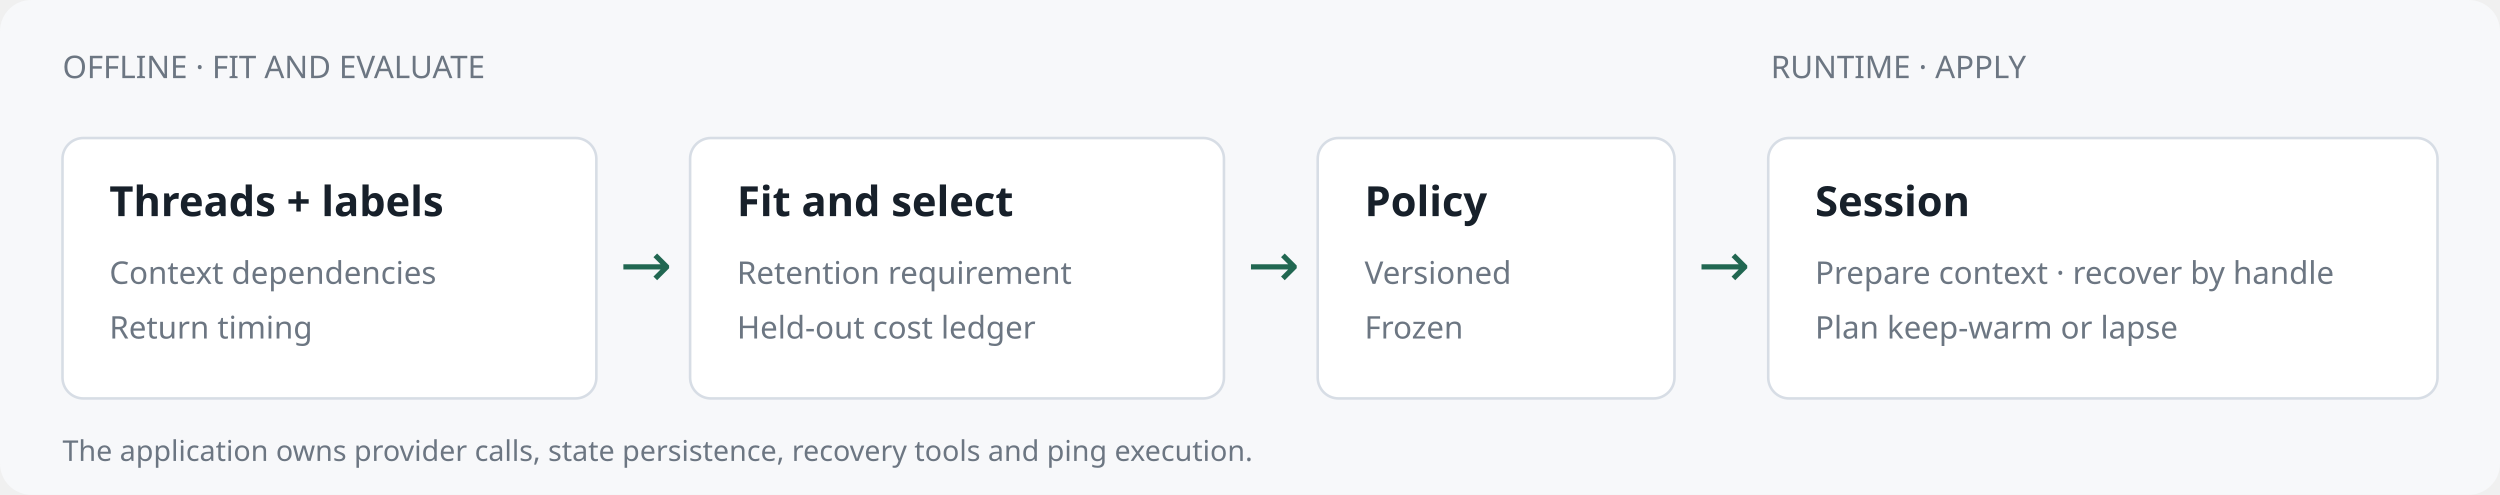
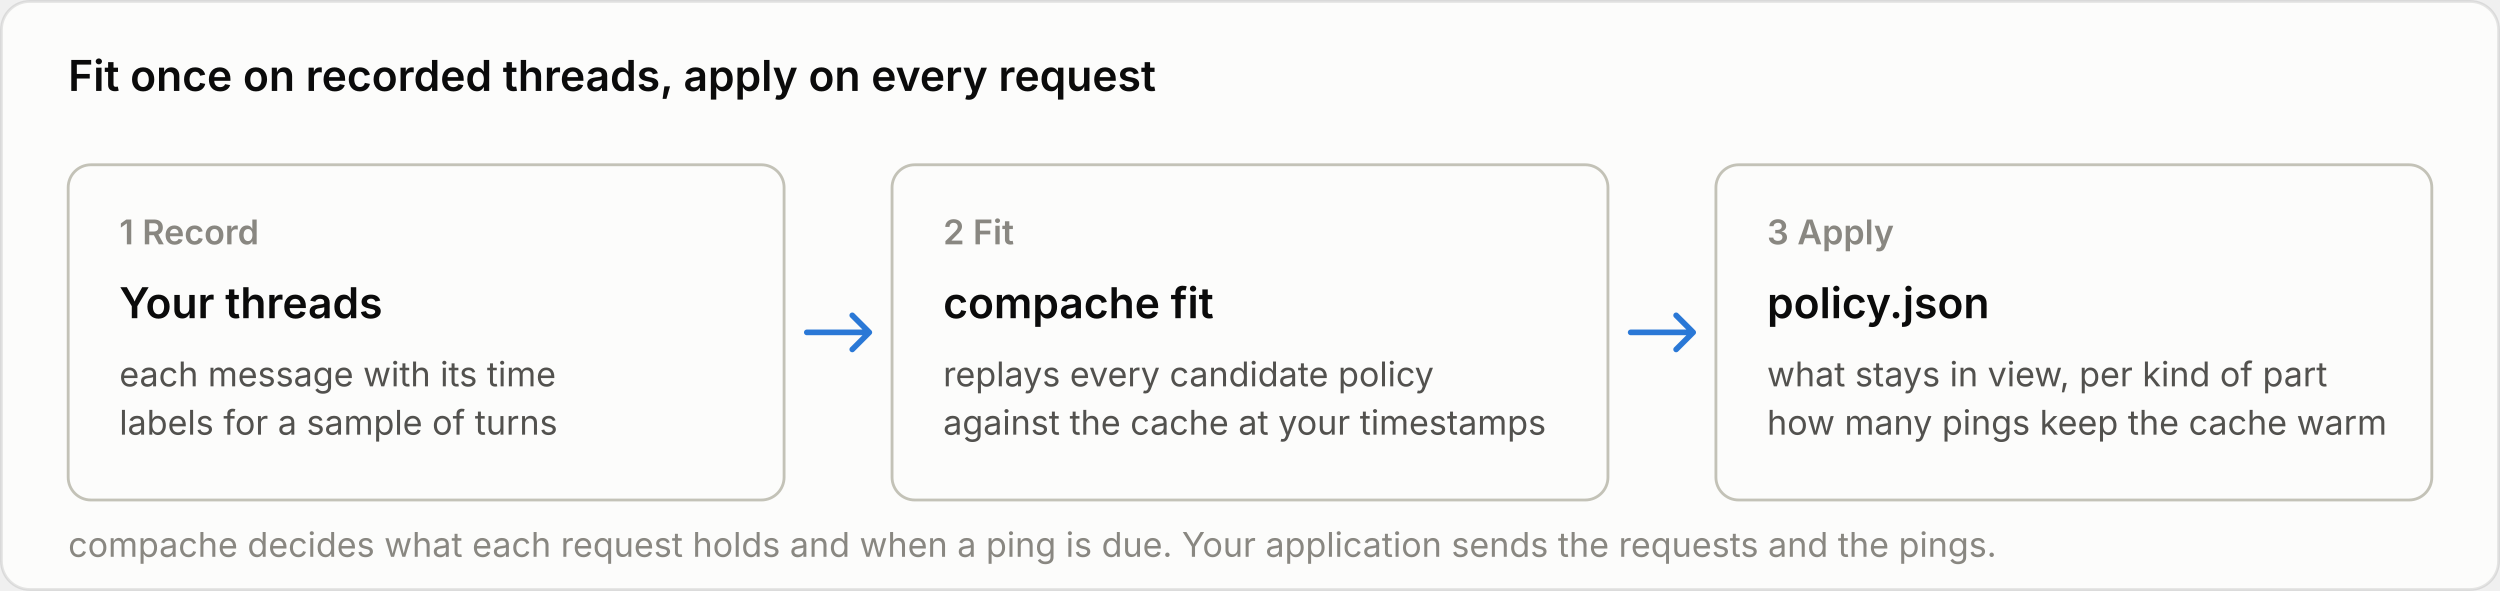
- <svg xmlns="http://www.w3.org/2000/svg" width="960" height="190" viewBox="0 0 960 190" role="img" aria-labelledby="title desc">
-   <rect width="960" height="190" rx="12" fill="#f7f8fa" />
-   <g font-family="system-ui,sans-serif" fill="#17202a">
-     <text x="24" y="30" font-size="12" fill="#6c7682">OFFLINE · FIT AND EVALUATE</text>
-     <text x="680" y="30" font-size="12" fill="#6c7682">RUNTIME · APPLY</text>
-     <g fill="#fff" stroke="#d7dde5">
-       <rect x="24" y="53" width="205" height="100" rx="8" />
-       <rect x="265" y="53" width="205" height="100" rx="8" />
-       <rect x="506" y="53" width="137" height="100" rx="8" />
-       <rect x="679" y="53" width="257" height="100" rx="8" />
-     </g>
-     <g font-size="16" font-weight="600">
-       <text x="42" y="83">Threads + labels</text>
-       <text x="283" y="83">Fit and select</text>
-       <text x="524" y="83">Policy</text>
-       <text x="697" y="83">Session</text>
-     </g>
-     <g font-size="12" fill="#6c7682">
-       <text x="42" y="109">Context dependencies</text>
-       <text x="42" y="130">Return timing</text>
-       <text x="283" y="109">Retention requirement</text>
-       <text x="283" y="130">Held-out cost ledger</text>
-       <text x="524" y="109">Versioned</text>
-       <text x="524" y="130">Frozen</text>
-       <text x="697" y="109">Prepare context · recover by handle</text>
-       <text x="697" y="130">Plan keep-warm or lapse</text>
-     </g>
-     <g font-size="24" fill="#216751">
-       <text x="238" y="110">→</text>
-       <text x="479" y="110">→</text>
-       <text x="652" y="110">→</text>
-     </g>
-     <text x="24" y="177" font-size="11" fill="#6c7682">The application owns provider calls, state persistence, recovery tools and ping execution.</text>
-   </g>
+ <svg xmlns="http://www.w3.org/2000/svg" width="880" height="208" viewBox="0 0 880 208" role="img" aria-labelledby="t d">
+   <style>
+ text{font-family:system-ui,-apple-system,"Segoe UI",sans-serif;font-size:12px;fill:#0b0b0b}
+ .surface{fill:#fcfcfb;stroke:rgba(11,11,11,.1)}
+ .t2{fill:#52514e}.tm{fill:#898781}.b{font-weight:600}.h{font-size:13px;font-weight:600}.big{font-size:15px;font-weight:600}
+ .grid{stroke:#e1e0d9}.axis{stroke:#c3c2b7}.box{fill:none;stroke:#c3c2b7}
+ .c{fill:#2a78d6}.cs{stroke:#2a78d6}.n{fill:#898781}.ns{stroke:#898781}.o{fill:#eb6834}.os{stroke:#eb6834}
+ .cell{fill:#e1e0d9}.ring{stroke:#fcfcfb;stroke-width:2}.line{fill:none;stroke-width:2;stroke-linecap:round;stroke-linejoin:round}
+ .arc{fill:none;stroke-width:1.75;stroke-linecap:round}
+ @media (prefers-color-scheme:dark){
+ text{fill:#f0efec}.surface{fill:#1a1a19;stroke:rgba(255,255,255,.1)}.t2{fill:#c3c2b7}
+ .grid{stroke:#2c2c2a}.axis{stroke:#383835}.box{stroke:#52514e}
+ .c{fill:#3987e5}.cs{stroke:#3987e5}.o{fill:#d95926}.os{stroke:#d95926}
+ .cell{fill:#383835}.ring{stroke:#1a1a19}
+ }
+ </style>
+   <rect class="surface" x=".5" y=".5" width="879" height="207" rx="10" />
+   <text x="24.0" y="32.0" class="big">Fit once on recorded threads, apply on every request</text>
+   <rect class="box" x="24" y="58" width="252" height="118" rx="8" />
+   <text x="42.0" y="86.0" class="tm b">1  Record</text>
+   <text x="42.0" y="112.0" class="big">Your threads</text>
+   <text x="42.0" y="136.0" class="t2">each message with its time</text>
+   <text x="42.0" y="153.0" class="t2">labels for a sample of turns</text>
+   <path class="line cs" d="M284,117 h22 m-6,-6 l6,6 l-6,6" />
+   <rect class="box" x="314" y="58" width="252" height="118" rx="8" />
+   <text x="332.0" y="86.0" class="tm b">2  Fit</text>
+   <text x="332.0" y="112.0" class="big">compache fit</text>
+   <text x="332.0" y="136.0" class="t2">replays every candidate policy</text>
+   <text x="332.0" y="153.0" class="t2">against the cache at your timestamps</text>
+   <path class="line cs" d="M574,117 h22 m-6,-6 l6,6 l-6,6" />
+   <rect class="box" x="604" y="58" width="252" height="118" rx="8" />
+   <text x="622.0" y="86.0" class="tm b">3  Apply</text>
+   <text x="622.0" y="112.0" class="big">policy.json</text>
+   <text x="622.0" y="136.0" class="t2">what stays in view, per kind of part</text>
+   <text x="622.0" y="153.0" class="t2">how many pings keep the cache warm</text>
+   <text x="24.0" y="196.0" class="tm">compache decides what each request holds and when a ping is due. Your application sends the requests and the pings.</text>
</svg>
